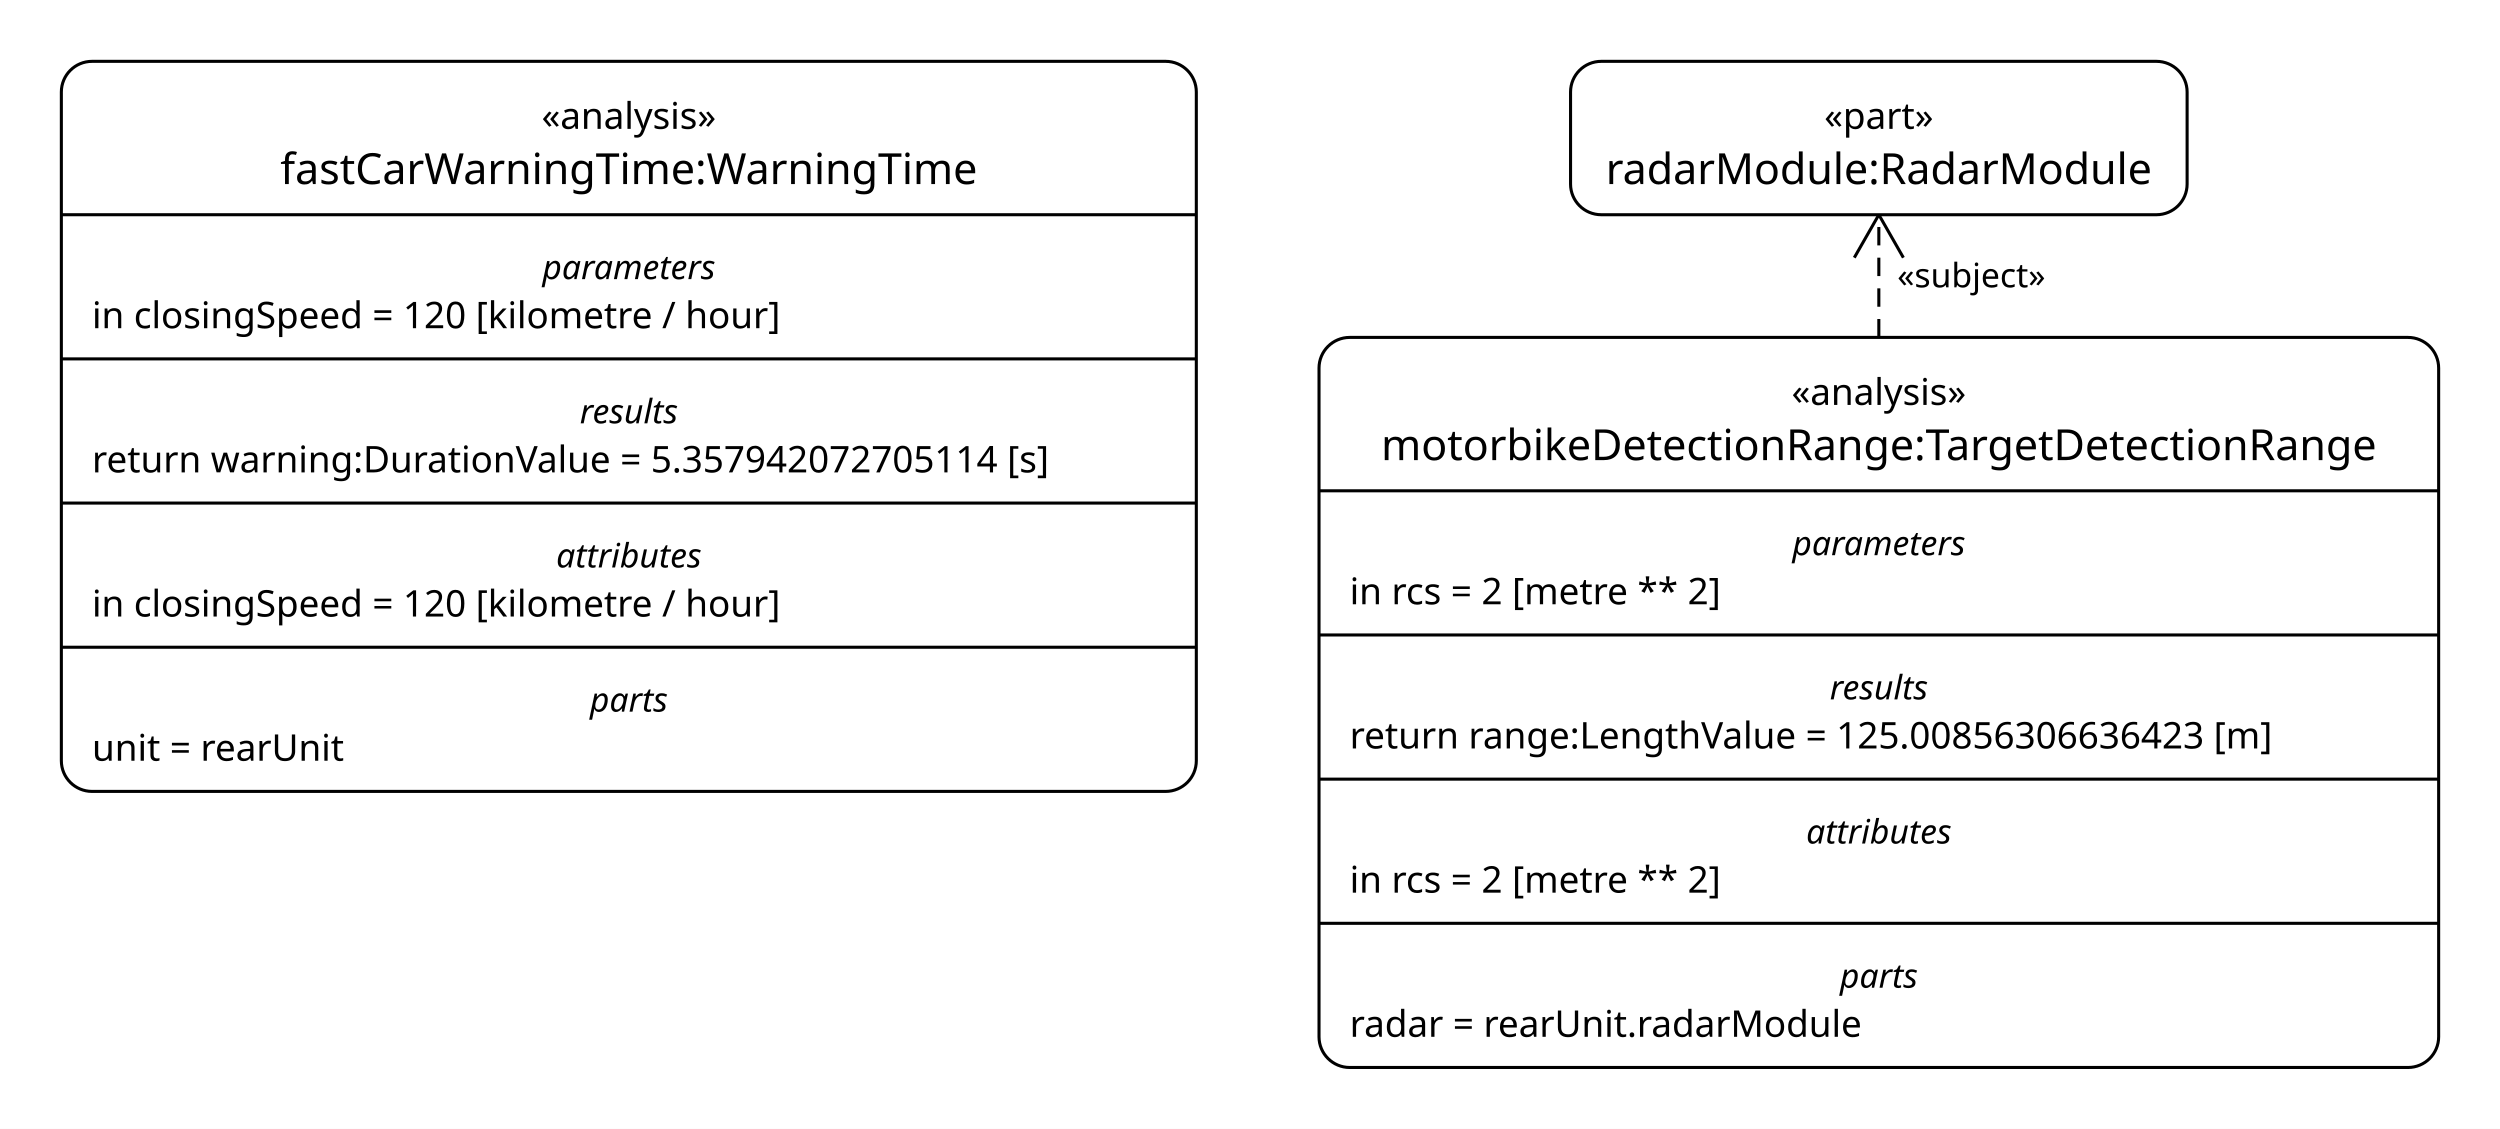
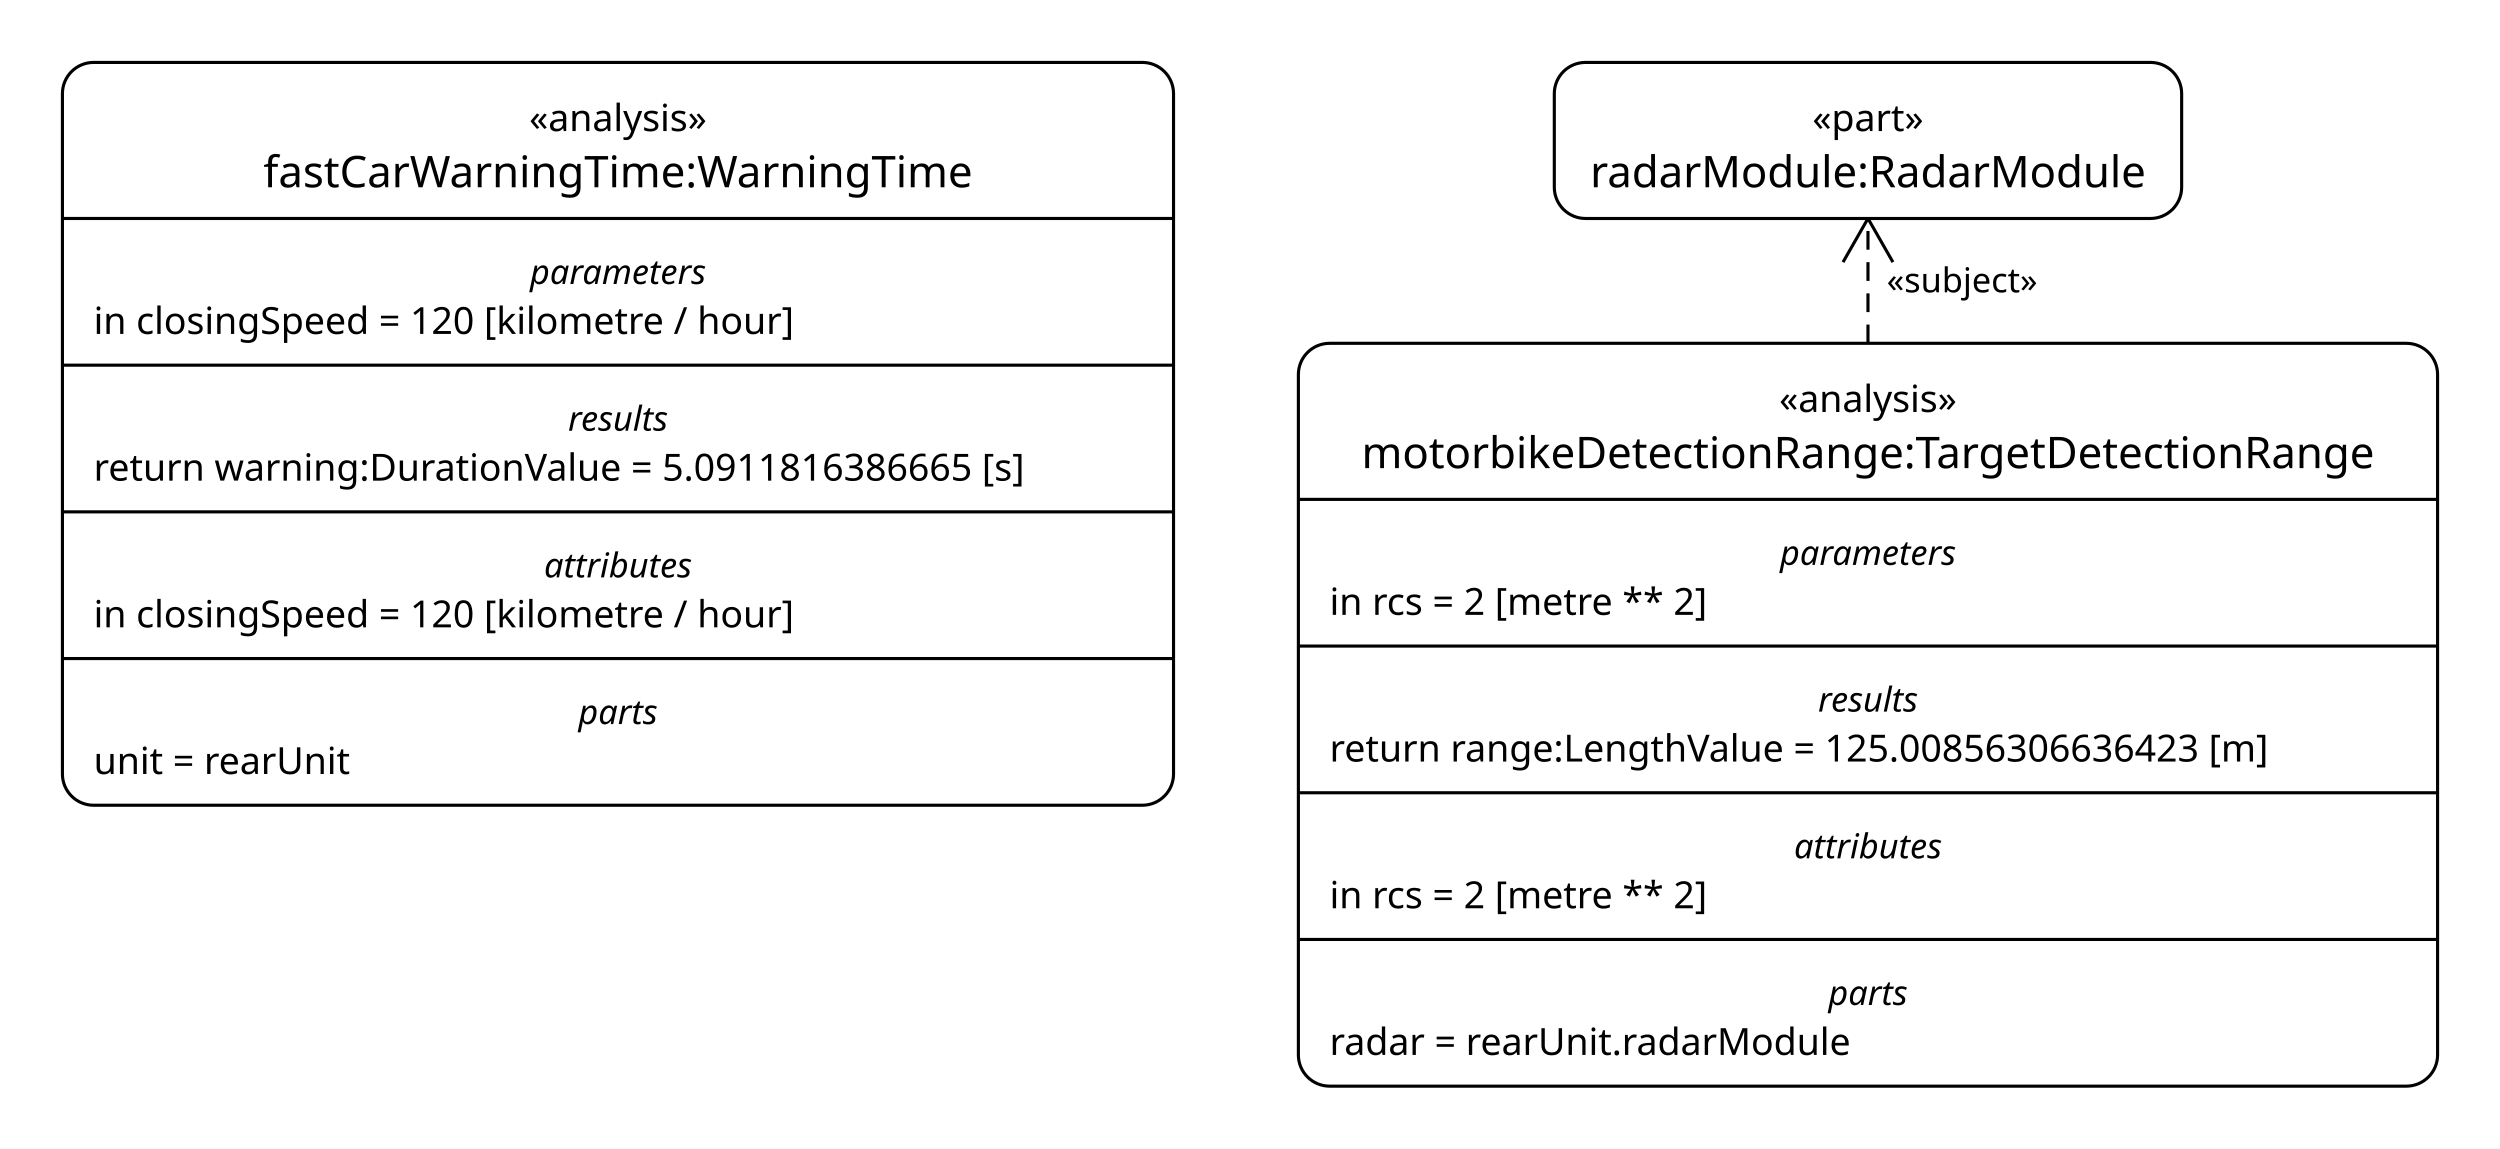
- <svg xmlns="http://www.w3.org/2000/svg" width="815" height="368" viewBox="0 0 815 368" font-family="sans-serif">
-   <rect x="0" y="0" width="815" height="368" fill="#ffffff" />
-   <polyline points="612.5,110 612.5,70" fill="none" stroke="#000000" stroke-dasharray="6 4" />
-   <polyline points="620.5,84 612.5,70 604.5,84" fill="none" stroke="#000000" />
-   <text x="618.5" y="93.67" text-anchor="start" font-size="11">«subject»</text>
-   <rect x="20" y="20" width="370" height="238" rx="10" fill="#ffffff" stroke="#000000" />
-   <text x="205" y="42" text-anchor="middle" font-size="12">«analysis»</text>
-   <text x="205" y="60" text-anchor="middle" font-size="14">fastCarWarningTime:WarningTime</text>
-   <polyline points="20,70 390,70" fill="none" stroke="#000000" />
-   <text x="205" y="91" text-anchor="middle" font-size="11" font-style="italic">parameters</text>
+ <svg xmlns="http://www.w3.org/2000/svg" width="801" height="368" viewBox="0 0 801 368" font-family="sans-serif">
+   <rect x="0" y="0" width="801" height="368" fill="#ffffff" />
+   <polyline points="598.5,110 598.5,70" fill="none" stroke="#000000" stroke-dasharray="6 4" />
+   <polyline points="606.5,84 598.5,70 590.5,84" fill="none" stroke="#000000" />
+   <text x="604.5" y="93.67" text-anchor="start" font-size="11">«subject»</text>
+   <rect x="20" y="20" width="356" height="238" rx="10" fill="#ffffff" stroke="#000000" />
+   <text x="198" y="42" text-anchor="middle" font-size="12">«analysis»</text>
+   <text x="198" y="60" text-anchor="middle" font-size="14">fastCarWarningTime:WarningTime</text>
+   <polyline points="20,70 376,70" fill="none" stroke="#000000" />
+   <text x="198" y="91" text-anchor="middle" font-size="11" font-style="italic">parameters</text>
  <text x="30" y="107" text-anchor="start" font-size="12">in closingSpeed = 120 [kilometre / hour]</text>
-   <polyline points="20,117 390,117" fill="none" stroke="#000000" />
-   <text x="205" y="138" text-anchor="middle" font-size="11" font-style="italic">results</text>
-   <text x="30" y="154" text-anchor="start" font-size="12">return warning:DurationValue = 5.357942072705114 [s]</text>
-   <polyline points="20,164 390,164" fill="none" stroke="#000000" />
-   <text x="205" y="185" text-anchor="middle" font-size="11" font-style="italic">attributes</text>
+   <polyline points="20,117 376,117" fill="none" stroke="#000000" />
+   <text x="198" y="138" text-anchor="middle" font-size="11" font-style="italic">results</text>
+   <text x="30" y="154" text-anchor="start" font-size="12">return warning:DurationValue = 5.0911816386665 [s]</text>
+   <polyline points="20,164 376,164" fill="none" stroke="#000000" />
+   <text x="198" y="185" text-anchor="middle" font-size="11" font-style="italic">attributes</text>
  <text x="30" y="201" text-anchor="start" font-size="12">in closingSpeed = 120 [kilometre / hour]</text>
-   <polyline points="20,211 390,211" fill="none" stroke="#000000" />
-   <text x="205" y="232" text-anchor="middle" font-size="11" font-style="italic">parts</text>
+   <polyline points="20,211 376,211" fill="none" stroke="#000000" />
+   <text x="198" y="232" text-anchor="middle" font-size="11" font-style="italic">parts</text>
  <text x="30" y="248" text-anchor="start" font-size="12">unit = rearUnit</text>
-   <rect x="430" y="110" width="365" height="238" rx="10" fill="#ffffff" stroke="#000000" />
-   <text x="612.5" y="132" text-anchor="middle" font-size="12">«analysis»</text>
-   <text x="612.5" y="150" text-anchor="middle" font-size="14">motorbikeDetectionRange:TargetDetectionRange</text>
-   <polyline points="430,160 795,160" fill="none" stroke="#000000" />
-   <text x="612.5" y="181" text-anchor="middle" font-size="11" font-style="italic">parameters</text>
-   <text x="440" y="197" text-anchor="start" font-size="12">in rcs = 2 [metre ** 2]</text>
-   <polyline points="430,207 795,207" fill="none" stroke="#000000" />
-   <text x="612.5" y="228" text-anchor="middle" font-size="11" font-style="italic">results</text>
-   <text x="440" y="244" text-anchor="start" font-size="12">return range:LengthValue = 125.00856306636423 [m]</text>
-   <polyline points="430,254 795,254" fill="none" stroke="#000000" />
-   <text x="612.5" y="275" text-anchor="middle" font-size="11" font-style="italic">attributes</text>
-   <text x="440" y="291" text-anchor="start" font-size="12">in rcs = 2 [metre ** 2]</text>
-   <polyline points="430,301 795,301" fill="none" stroke="#000000" />
-   <text x="612.5" y="322" text-anchor="middle" font-size="11" font-style="italic">parts</text>
-   <text x="440" y="338" text-anchor="start" font-size="12">radar = rearUnit.radarModule</text>
-   <rect x="512" y="20" width="201" height="50" rx="10" fill="#ffffff" stroke="#000000" />
-   <text x="612.5" y="42" text-anchor="middle" font-size="12">«part»</text>
-   <text x="612.5" y="60" text-anchor="middle" font-size="14">radarModule:RadarModule</text>
+   <rect x="416" y="110" width="365" height="238" rx="10" fill="#ffffff" stroke="#000000" />
+   <text x="598.5" y="132" text-anchor="middle" font-size="12">«analysis»</text>
+   <text x="598.5" y="150" text-anchor="middle" font-size="14">motorbikeDetectionRange:TargetDetectionRange</text>
+   <polyline points="416,160 781,160" fill="none" stroke="#000000" />
+   <text x="598.5" y="181" text-anchor="middle" font-size="11" font-style="italic">parameters</text>
+   <text x="426" y="197" text-anchor="start" font-size="12">in rcs = 2 [metre ** 2]</text>
+   <polyline points="416,207 781,207" fill="none" stroke="#000000" />
+   <text x="598.5" y="228" text-anchor="middle" font-size="11" font-style="italic">results</text>
+   <text x="426" y="244" text-anchor="start" font-size="12">return range:LengthValue = 125.00856306636423 [m]</text>
+   <polyline points="416,254 781,254" fill="none" stroke="#000000" />
+   <text x="598.5" y="275" text-anchor="middle" font-size="11" font-style="italic">attributes</text>
+   <text x="426" y="291" text-anchor="start" font-size="12">in rcs = 2 [metre ** 2]</text>
+   <polyline points="416,301 781,301" fill="none" stroke="#000000" />
+   <text x="598.5" y="322" text-anchor="middle" font-size="11" font-style="italic">parts</text>
+   <text x="426" y="338" text-anchor="start" font-size="12">radar = rearUnit.radarModule</text>
+   <rect x="498" y="20" width="201" height="50" rx="10" fill="#ffffff" stroke="#000000" />
+   <text x="598.5" y="42" text-anchor="middle" font-size="12">«part»</text>
+   <text x="598.5" y="60" text-anchor="middle" font-size="14">radarModule:RadarModule</text>
</svg>
